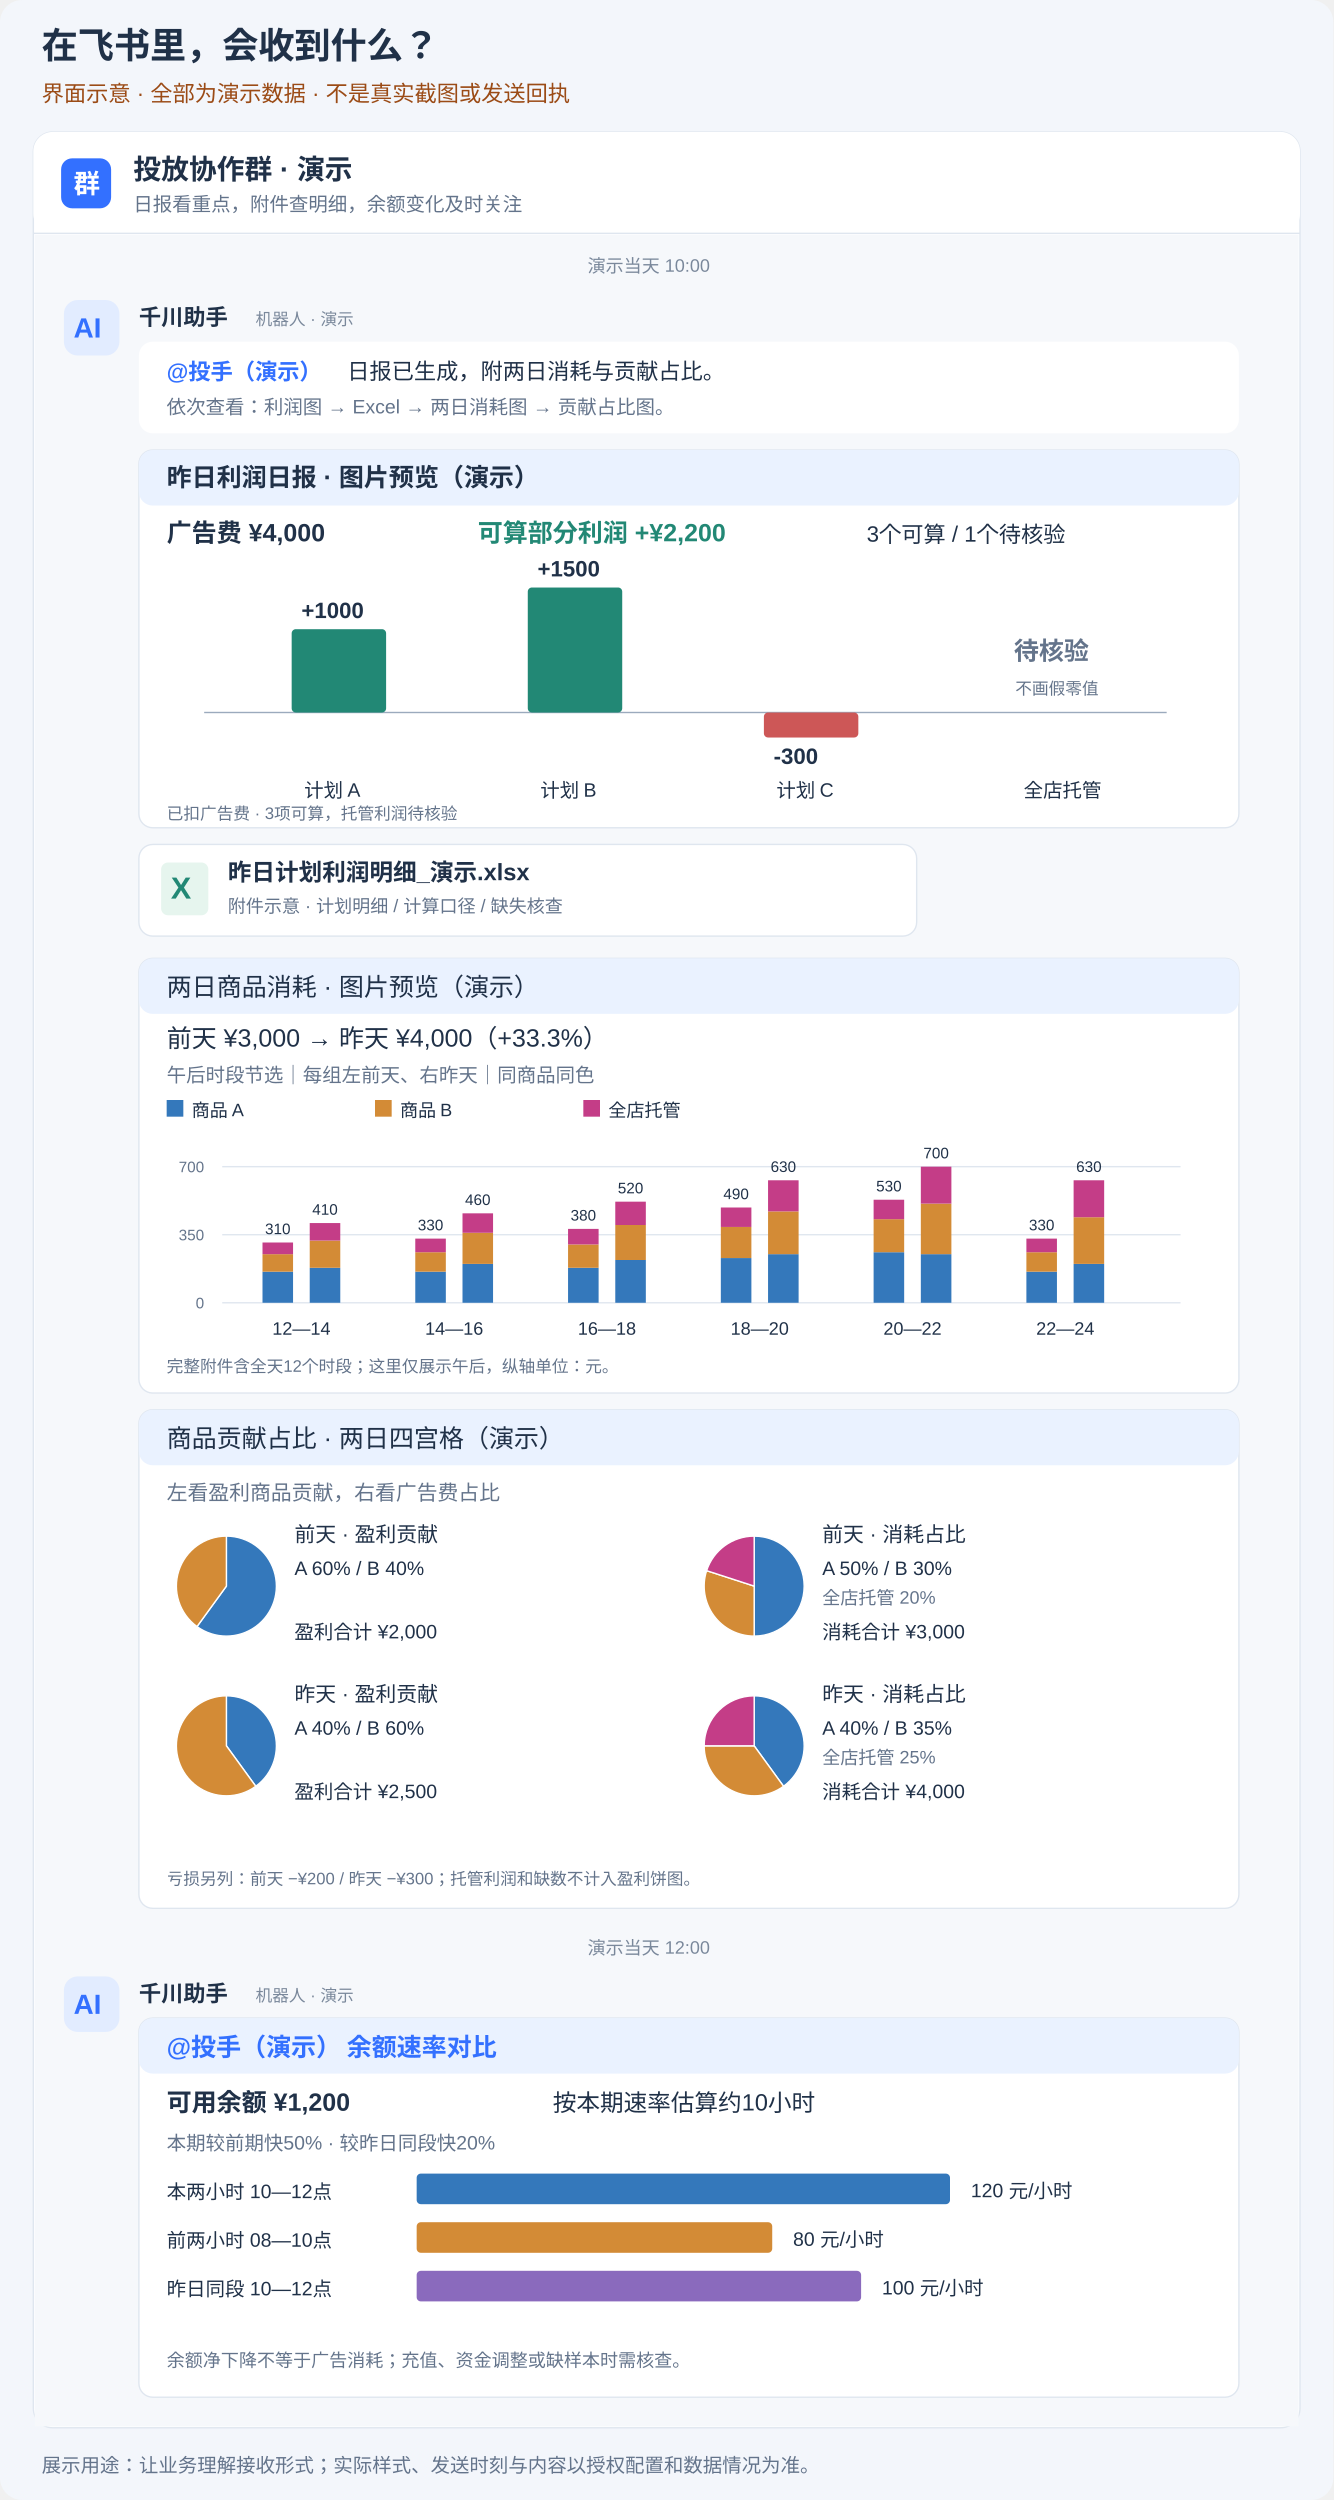
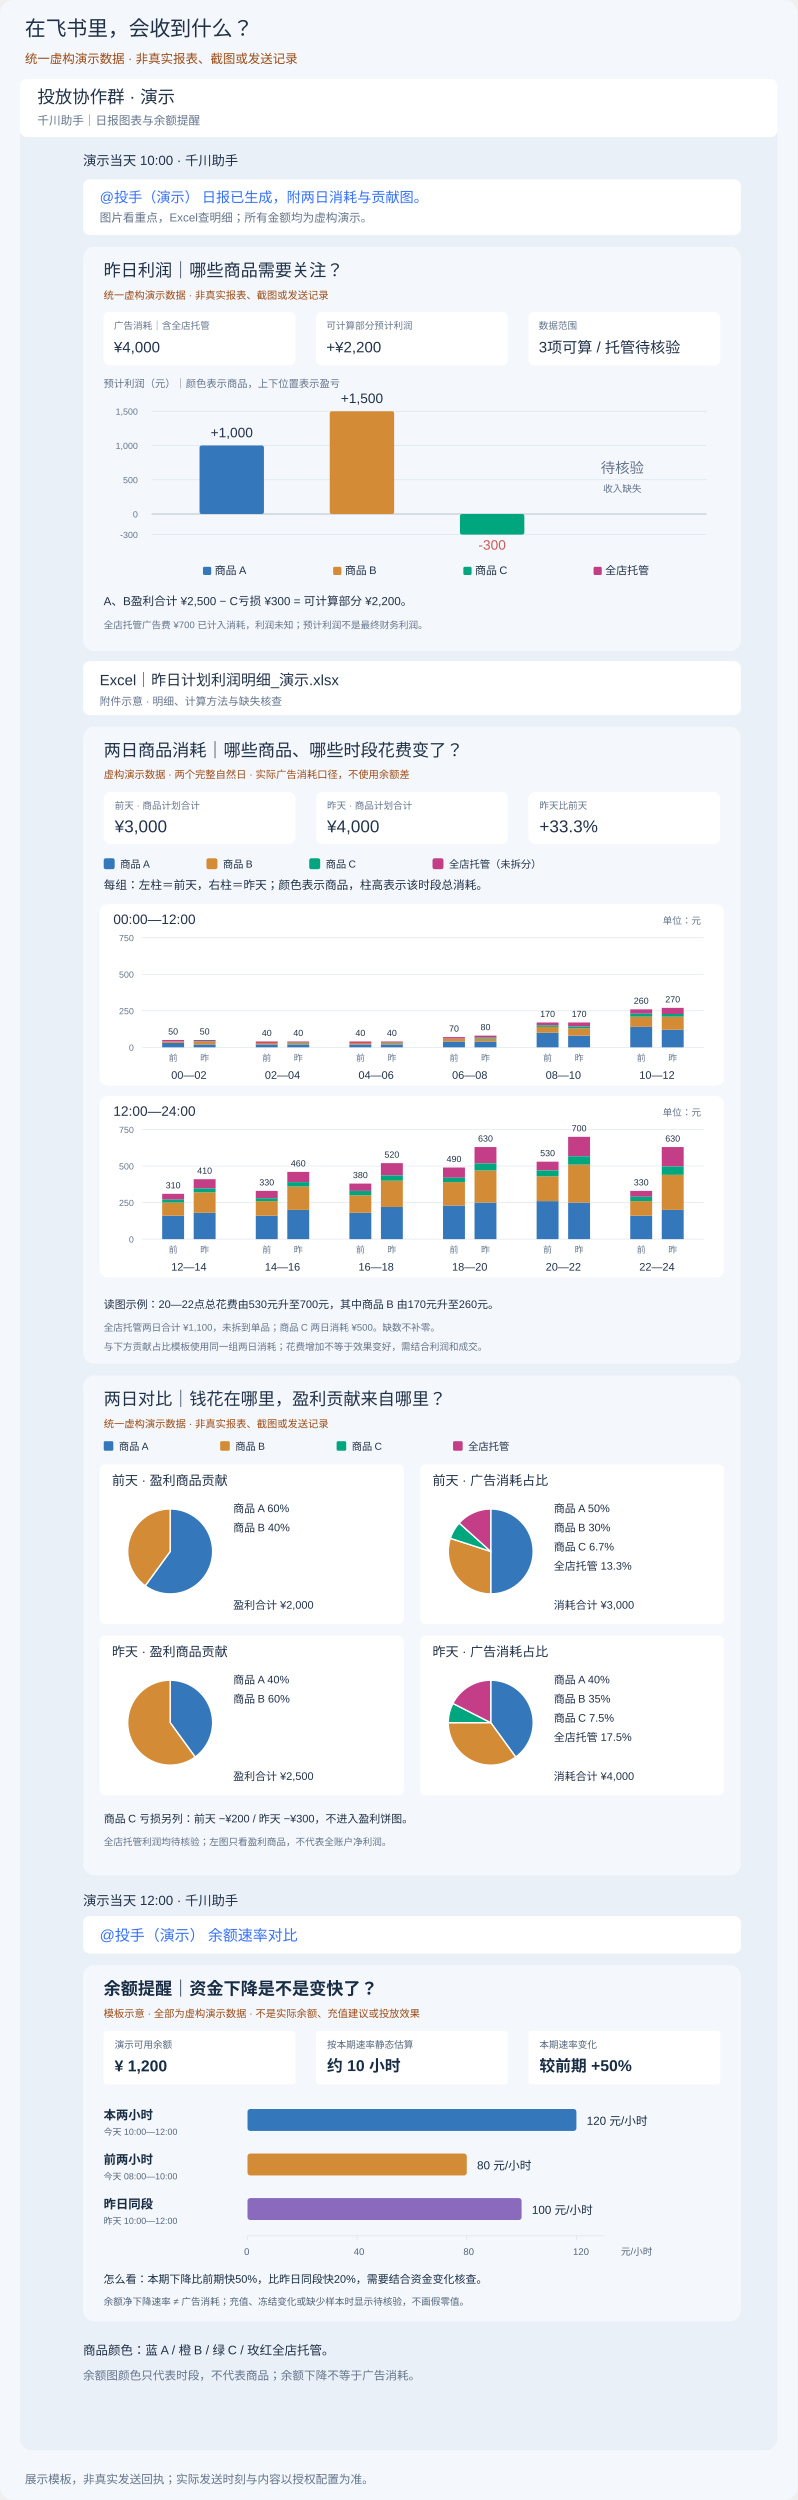
- <svg xmlns="http://www.w3.org/2000/svg" width="960" height="1800" viewBox="0 0 960 1800" role="img" aria-labelledby="title desc">
-   <rect width="960" height="1800" rx="16" fill="#f3f6fb" />
+ <svg xmlns="http://www.w3.org/2000/svg" width="960" height="3010" viewBox="0 0 960 3010" role="img" aria-label="在飞书里，会收到什么？">
+   <rect x="0" y="0" width="960" height="3010" fill="#f4f7fb" rx="16" />
  <g font-family="-apple-system,BlinkMacSystemFont,Segoe UI,Arial,sans-serif" fill="#203148">
-     <text x="30" y="42" font-size="26" fill="#203148" font-weight="600">在飞书里，会收到什么？</text>
-     <text x="30" y="73" font-size="16" fill="#9b4b16" font-weight="400">界面示意 · 全部为演示数据 · 不是真实截图或发送回执</text>
-     <rect x="24" y="95" width="912" height="1653" rx="14" fill="#ffffff" stroke="#dfe6ef" />
-     <rect x="24" y="95" width="912" height="73" rx="14" fill="#ffffff" stroke="none" />
-     <rect x="44" y="114" width="36" height="36" rx="8" fill="#3370ff" stroke="none" />
-     <text x="53" y="139" font-size="19" fill="#ffffff" font-weight="600">群</text>
-     <text x="96" y="129" font-size="20" fill="#203148" font-weight="600">投放协作群 · 演示</text>
-     <text x="96" y="152" font-size="14" fill="#64748b" font-weight="400">日报看重点，附件查明细，余额变化及时关注</text>
-     <line x1="24" y1="168" x2="936" y2="168" stroke="#dfe6ef" />
-     <rect x="25" y="169" width="910" height="1578" rx="0" fill="#f6f8fb" stroke="none" />
-     <text x="423" y="196" font-size="13" fill="#7a889b" font-weight="400">演示当天 10:00</text>
-     <rect x="46" y="216" width="40" height="40" rx="10" fill="#e2ecff" stroke="none" />
-     <text x="53" y="243" font-size="20" fill="#3370ff" font-weight="600">AI</text>
-     <text x="100" y="234" font-size="16" fill="#203148" font-weight="600">千川助手</text>
-     <text x="184" y="234" font-size="12" fill="#7a889b" font-weight="400">机器人 · 演示</text>
-     <rect x="100" y="246" width="792" height="66" rx="10" fill="#ffffff" stroke="none" />
-     <text x="120" y="273" font-size="16" fill="#3370ff" font-weight="600">@投手（演示）</text>
-     <text x="250" y="273" font-size="16" fill="#203148" font-weight="400">日报已生成，附两日消耗与贡献占比。</text>
-     <text x="120" y="298" font-size="14" fill="#64748b" font-weight="400">依次查看：利润图 → Excel → 两日消耗图 → 贡献占比图。</text>
-     <rect x="100" y="324" width="792" height="272" rx="10" fill="#ffffff" stroke="#dfe6ef" />
-     <rect x="100" y="324" width="792" height="40" rx="10" fill="#eaf2ff" stroke="none" />
-     <text x="120" y="350" font-size="18" fill="#203148" font-weight="600">昨日利润日报 · 图片预览（演示）</text>
-     <text x="120" y="390" font-size="18" fill="#203148" font-weight="600">广告费 ¥4,000</text>
-     <text x="344" y="390" font-size="18" fill="#228875" font-weight="600">可算部分利润 +¥2,200</text>
-     <text x="624" y="390" font-size="16" fill="#203148" font-weight="400">3个可算 / 1个待核验</text>
-     <text x="120" y="590" font-size="12" fill="#64748b" font-weight="400">已扣广告费 · 3项可算，托管利润待核验</text>
-     <line x1="147" y1="513" x2="840" y2="513" stroke="#9baabd" />
-     <rect x="210" y="453" width="68" height="60" rx="3" fill="#228875" stroke="none" />
-     <text x="217" y="445" font-size="16" fill="#203148" font-weight="600">+1000</text>
-     <text x="219" y="574" font-size="14" fill="#203148" font-weight="400">计划 A</text>
-     <rect x="380" y="423" width="68" height="90" rx="3" fill="#228875" stroke="none" />
-     <text x="387" y="415" font-size="16" fill="#203148" font-weight="600">+1500</text>
-     <text x="389" y="574" font-size="14" fill="#203148" font-weight="400">计划 B</text>
-     <rect x="550" y="513" width="68" height="18.0" rx="3" fill="#cd5757" stroke="none" />
-     <text x="557" y="550" font-size="16" fill="#203148" font-weight="600">-300</text>
-     <text x="559" y="574" font-size="14" fill="#203148" font-weight="400">计划 C</text>
-     <text x="730" y="475" font-size="18" fill="#64748b" font-weight="600">待核验</text>
-     <text x="731" y="500" font-size="12" fill="#64748b" font-weight="400">不画假零值</text>
-     <text x="737" y="574" font-size="14" fill="#203148" font-weight="400">全店托管</text>
-     <rect x="100" y="608" width="560" height="66" rx="10" fill="#ffffff" stroke="#dfe6ef" />
-     <rect x="116" y="621" width="34" height="38" rx="5" fill="#e6f5ee" stroke="none" />
-     <text x="123" y="647" font-size="22" fill="#228875" font-weight="600">X</text>
-     <text x="164" y="634" font-size="17" fill="#203148" font-weight="600">昨日计划利润明细_演示.xlsx</text>
-     <text x="164" y="657" font-size="13" fill="#64748b" font-weight="400">附件示意 · 计划明细 / 计算口径 / 缺失核查</text>
-     <text x="423" y="1407.0" font-size="13" fill="#7a889b" font-weight="400">演示当天 12:00</text>
-     <rect x="46" y="1423.0" width="40" height="40" rx="10" fill="#e2ecff" stroke="none" />
-     <text x="53" y="1450.0" font-size="20" fill="#3370ff" font-weight="600">AI</text>
-     <text x="100" y="1441.0" font-size="16" fill="#203148" font-weight="600">千川助手</text>
-     <text x="184" y="1441.0" font-size="12" fill="#7a889b" font-weight="400">机器人 · 演示</text>
-     <rect x="100" y="1453.0" width="792" height="273" rx="10" fill="#ffffff" stroke="#dfe6ef" />
-     <rect x="100" y="1453.0" width="792" height="40" rx="10" fill="#eaf2ff" stroke="none" />
-     <text x="120" y="1480.0" font-size="18" fill="#3370ff" font-weight="600">@投手（演示）  余额速率对比</text>
-     <text x="120" y="1520.0" font-size="18" fill="#203148" font-weight="600">可用余额 ¥1,200</text>
-     <text x="398" y="1520.0" font-size="17" fill="#203148" font-weight="400">按本期速率估算约10小时</text>
-     <text x="120" y="1548.0" font-size="14" fill="#64748b" font-weight="400">本期较前期快50% · 较昨日同段快20%</text>
-     <text x="120" y="1583.0" font-size="14" fill="#203148" font-weight="400">本两小时 10—12点</text>
-     <rect x="300" y="1565.0" width="384.0" height="22" rx="3" fill="#3478bb" stroke="none" />
-     <text x="699.0" y="1582.0" font-size="14" fill="#203148" font-weight="400">120 元/小时</text>
-     <text x="120" y="1618.0" font-size="14" fill="#203148" font-weight="400">前两小时 08—10点</text>
-     <rect x="300" y="1600.0" width="256.0" height="22" rx="3" fill="#d38b36" stroke="none" />
-     <text x="571.0" y="1617.0" font-size="14" fill="#203148" font-weight="400">80 元/小时</text>
-     <text x="120" y="1653.0" font-size="14" fill="#203148" font-weight="400">昨日同段 10—12点</text>
-     <rect x="300" y="1635.0" width="320.0" height="22" rx="3" fill="#8a6abd" stroke="none" />
-     <text x="635.0" y="1652.0" font-size="14" fill="#203148" font-weight="400">100 元/小时</text>
-     <text x="120" y="1704.0" font-size="13" fill="#64748b" font-weight="400">余额净下降不等于广告消耗；充值、资金调整或缺样本时需核查。</text>
-     <text x="30" y="1780.0" font-size="14" fill="#64748b" font-weight="400">展示用途：让业务理解接收形式；实际样式、发送时刻与内容以授权配置和数据情况为准。</text>
-     <rect x="100" y="690" width="792" height="313" rx="10" fill="#fff" stroke="#dfe6ef" />
-     <rect x="100" y="690" width="792" height="40" rx="10" fill="#eaf2ff" />
-     <text x="120" y="717" font-size="18" fill="#203148" text-anchor="start">两日商品消耗 · 图片预览（演示）</text>
-     <text x="120" y="754" font-size="18" fill="#203148" text-anchor="start">前天 ¥3,000 → 昨天 ¥4,000（+33.3%）</text>
-     <text x="120" y="779" font-size="14" fill="#64748b" text-anchor="start">午后时段节选｜每组左前天、右昨天｜同商品同色</text>
-     <rect x="120" y="792" width="12" height="12" fill="#3478bb" />
-     <text x="138" y="804" font-size="13" fill="#203148" text-anchor="start">商品 A</text>
-     <rect x="270" y="792" width="12" height="12" fill="#d38b36" />
-     <text x="288" y="804" font-size="13" fill="#203148" text-anchor="start">商品 B</text>
-     <rect x="420" y="792" width="12" height="12" fill="#c43d87" />
-     <text x="438" y="804" font-size="13" fill="#203148" text-anchor="start">全店托管</text>
-     <line x1="160" y1="938.0" x2="850" y2="938.0" stroke="#dfe6ef" />
-     <text x="147" y="942.0" font-size="11" fill="#64748b" text-anchor="end">0</text>
-     <line x1="160" y1="889.0" x2="850" y2="889.0" stroke="#dfe6ef" />
-     <text x="147" y="893.0" font-size="11" fill="#64748b" text-anchor="end">350</text>
-     <line x1="160" y1="840.0" x2="850" y2="840.0" stroke="#dfe6ef" />
-     <text x="147" y="844.0" font-size="11" fill="#64748b" text-anchor="end">700</text>
-     <rect x="189" y="915.6" width="22" height="22.4" fill="#3478bb" />
-     <rect x="189" y="903.0" width="22" height="12.6" fill="#d38b36" />
-     <rect x="189" y="894.6" width="22" height="8.4" fill="#c43d87" />
-     <text x="200" y="888.6" font-size="11" fill="#203148" text-anchor="middle">310</text>
-     <rect x="223" y="912.8" width="22" height="25.2" fill="#3478bb" />
-     <rect x="223" y="893.2" width="22" height="19.6" fill="#d38b36" />
-     <rect x="223" y="880.6" width="22" height="12.6" fill="#c43d87" />
-     <text x="234" y="874.6" font-size="11" fill="#203148" text-anchor="middle">410</text>
-     <text x="217" y="961" font-size="13" fill="#203148" text-anchor="middle">12—14</text>
-     <rect x="299" y="915.6" width="22" height="22.4" fill="#3478bb" />
-     <rect x="299" y="901.6" width="22" height="14" fill="#d38b36" />
-     <rect x="299" y="891.8" width="22" height="9.8" fill="#c43d87" />
-     <text x="310" y="885.8" font-size="11" fill="#203148" text-anchor="middle">330</text>
-     <rect x="333" y="910.0" width="22" height="28" fill="#3478bb" />
-     <rect x="333" y="887.6" width="22" height="22.4" fill="#d38b36" />
-     <rect x="333" y="873.6" width="22" height="14" fill="#c43d87" />
-     <text x="344" y="867.6" font-size="11" fill="#203148" text-anchor="middle">460</text>
-     <text x="327" y="961" font-size="13" fill="#203148" text-anchor="middle">14—16</text>
-     <rect x="409" y="912.8" width="22" height="25.2" fill="#3478bb" />
-     <rect x="409" y="896.0" width="22" height="16.8" fill="#d38b36" />
-     <rect x="409" y="884.8" width="22" height="11.2" fill="#c43d87" />
-     <text x="420" y="878.8" font-size="11" fill="#203148" text-anchor="middle">380</text>
-     <rect x="443" y="907.2" width="22" height="30.8" fill="#3478bb" />
-     <rect x="443" y="882.0" width="22" height="25.2" fill="#d38b36" />
-     <rect x="443" y="865.2" width="22" height="16.8" fill="#c43d87" />
-     <text x="454" y="859.2" font-size="11" fill="#203148" text-anchor="middle">520</text>
-     <text x="437" y="961" font-size="13" fill="#203148" text-anchor="middle">16—18</text>
-     <rect x="519" y="905.8" width="22" height="32.2" fill="#3478bb" />
-     <rect x="519" y="883.4" width="22" height="22.4" fill="#d38b36" />
-     <rect x="519" y="869.4" width="22" height="14" fill="#c43d87" />
-     <text x="530" y="863.4" font-size="11" fill="#203148" text-anchor="middle">490</text>
-     <rect x="553" y="903.0" width="22" height="35.0" fill="#3478bb" />
-     <rect x="553" y="872.2" width="22" height="30.8" fill="#d38b36" />
-     <rect x="553" y="849.8" width="22" height="22.4" fill="#c43d87" />
-     <text x="564" y="843.8" font-size="11" fill="#203148" text-anchor="middle">630</text>
-     <text x="547" y="961" font-size="13" fill="#203148" text-anchor="middle">18—20</text>
-     <rect x="629" y="901.6" width="22" height="36.4" fill="#3478bb" />
-     <rect x="629" y="877.8" width="22" height="23.8" fill="#d38b36" />
-     <rect x="629" y="863.8" width="22" height="14" fill="#c43d87" />
-     <text x="640" y="857.8" font-size="11" fill="#203148" text-anchor="middle">530</text>
-     <rect x="663" y="903.0" width="22" height="35.0" fill="#3478bb" />
-     <rect x="663" y="866.6" width="22" height="36.4" fill="#d38b36" />
-     <rect x="663" y="840.0" width="22" height="26.6" fill="#c43d87" />
-     <text x="674" y="834.0" font-size="11" fill="#203148" text-anchor="middle">700</text>
-     <text x="657" y="961" font-size="13" fill="#203148" text-anchor="middle">20—22</text>
-     <rect x="739" y="915.6" width="22" height="22.4" fill="#3478bb" />
-     <rect x="739" y="901.6" width="22" height="14" fill="#d38b36" />
-     <rect x="739" y="891.8" width="22" height="9.8" fill="#c43d87" />
-     <text x="750" y="885.8" font-size="11" fill="#203148" text-anchor="middle">330</text>
-     <rect x="773" y="910.0" width="22" height="28" fill="#3478bb" />
-     <rect x="773" y="876.4" width="22" height="33.6" fill="#d38b36" />
-     <rect x="773" y="849.8" width="22" height="26.6" fill="#c43d87" />
-     <text x="784" y="843.8" font-size="11" fill="#203148" text-anchor="middle">630</text>
-     <text x="767" y="961" font-size="13" fill="#203148" text-anchor="middle">22—24</text>
-     <text x="120" y="988" font-size="12" fill="#64748b" text-anchor="start">完整附件含全天12个时段；这里仅展示午后，纵轴单位：元。</text>
-     <rect x="100" y="1015" width="792" height="359" rx="10" fill="#fff" stroke="#dfe6ef" />
-     <rect x="100" y="1015" width="792" height="40" rx="10" fill="#eaf2ff" />
-     <text x="120" y="1042" font-size="18" fill="#203148" text-anchor="start">商品贡献占比 · 两日四宫格（演示）</text>
-     <text x="120" y="1080" font-size="15" fill="#64748b" text-anchor="start">左看盈利商品贡献，右看广告费占比</text>
-     <path d="M 163 1142 L 163.0 1106.0 A 36 36 0 1 1 141.84 1171.125 Z" fill="#3478bb" stroke="#fff" />
-     <path d="M 163 1142 L 141.84 1171.125 A 36 36 0 0 1 163.0 1106.0 Z" fill="#d38b36" stroke="#fff" />
-     <text x="212" y="1110" font-size="15" fill="#203148" text-anchor="start">前天 · 盈利贡献</text>
-     <text x="212" y="1134" font-size="14" fill="#203148" text-anchor="start">A 60% / B 40%</text>
-     <text x="212" y="1180" font-size="14" fill="#203148" text-anchor="start">盈利合计 ¥2,000</text>
-     <path d="M 543 1142 L 543.0 1106.0 A 36 36 0 0 1 543.0 1178.0 Z" fill="#3478bb" stroke="#fff" />
-     <path d="M 543 1142 L 543.0 1178.0 A 36 36 0 0 1 508.762 1130.875 Z" fill="#d38b36" stroke="#fff" />
-     <path d="M 543 1142 L 508.762 1130.875 A 36 36 0 0 1 543.0 1106.0 Z" fill="#c43d87" stroke="#fff" />
-     <text x="592" y="1110" font-size="15" fill="#203148" text-anchor="start">前天 · 消耗占比</text>
-     <text x="592" y="1134" font-size="14" fill="#203148" text-anchor="start">A 50% / B 30%</text>
-     <text x="592" y="1155" font-size="13" fill="#64748b" text-anchor="start">全店托管 20%</text>
-     <text x="592" y="1180" font-size="14" fill="#203148" text-anchor="start">消耗合计 ¥3,000</text>
-     <path d="M 163 1257 L 163.0 1221.0 A 36 36 0 0 1 184.16 1286.125 Z" fill="#3478bb" stroke="#fff" />
-     <path d="M 163 1257 L 184.16 1286.125 A 36 36 0 1 1 163.0 1221.0 Z" fill="#d38b36" stroke="#fff" />
-     <text x="212" y="1225" font-size="15" fill="#203148" text-anchor="start">昨天 · 盈利贡献</text>
-     <text x="212" y="1249" font-size="14" fill="#203148" text-anchor="start">A 40% / B 60%</text>
-     <text x="212" y="1295" font-size="14" fill="#203148" text-anchor="start">盈利合计 ¥2,500</text>
-     <path d="M 543 1257 L 543.0 1221.0 A 36 36 0 0 1 564.16 1286.125 Z" fill="#3478bb" stroke="#fff" />
-     <path d="M 543 1257 L 564.16 1286.125 A 36 36 0 0 1 507.0 1257.0 Z" fill="#d38b36" stroke="#fff" />
-     <path d="M 543 1257 L 507.0 1257.0 A 36 36 0 0 1 543.0 1221.0 Z" fill="#c43d87" stroke="#fff" />
-     <text x="592" y="1225" font-size="15" fill="#203148" text-anchor="start">昨天 · 消耗占比</text>
-     <text x="592" y="1249" font-size="14" fill="#203148" text-anchor="start">A 40% / B 35%</text>
-     <text x="592" y="1270" font-size="13" fill="#64748b" text-anchor="start">全店托管 25%</text>
-     <text x="592" y="1295" font-size="14" fill="#203148" text-anchor="start">消耗合计 ¥4,000</text>
-     <text x="120" y="1357" font-size="12" fill="#64748b" text-anchor="start">亏损另列：前天 −¥200 / 昨天 −¥300；托管利润和缺数不计入盈利饼图。</text>
+     <text x="30" y="43" font-size="25" fill="#203148" text-anchor="start">在飞书里，会收到什么？</text>
+     <text x="30" y="76" font-size="15" fill="#9b4b16" text-anchor="start">统一虚构演示数据 · 非真实报表、截图或发送记录</text>
+     <rect x="24" y="95" width="912" height="2855" fill="#eaf0f8" rx="14" />
+     <rect x="24" y="95" width="912" height="70" fill="#fff" rx="8" />
+     <text x="45" y="124" font-size="21" fill="#203148" text-anchor="start">投放协作群 · 演示</text>
+     <text x="45" y="150" font-size="14" fill="#64748b" text-anchor="start">千川助手｜日报图表与余额提醒</text>
+     <text x="100" y="199" font-size="16" fill="#203148" text-anchor="start">演示当天 10:00 · 千川助手</text>
+     <rect x="100" y="216" width="792" height="67" fill="#fff" rx="8" />
+     <text x="120" y="243" font-size="17" fill="#3370ff" text-anchor="start">@投手（演示）  日报已生成，附两日消耗与贡献图。</text>
+     <text x="120" y="267" font-size="14" fill="#64748b" text-anchor="start">图片看重点，Excel查明细；所有金额均为虚构演示。</text>
+     <svg width="792" height="487" viewBox="0 0 960 590" role="img" aria-label="飞书附件预览：profit-report-template.svg" x="100" y="297">
+       <rect x="0" y="0" width="960" height="590" fill="#f4f7fb" rx="16" />
+       <g font-family="-apple-system,BlinkMacSystemFont,Segoe UI,Arial,sans-serif" fill="#203148">
+         <text x="30" y="43" font-size="25" fill="#203148" text-anchor="start">昨日利润｜哪些商品需要关注？</text>
+         <text x="30" y="76" font-size="15" fill="#9b4b16" text-anchor="start">统一虚构演示数据 · 非真实报表、截图或发送记录</text>
+         <rect x="30" y="95" width="280" height="78" fill="#fff" rx="8" />
+         <text x="45" y="120" font-size="14" fill="#64748b" text-anchor="start">广告消耗｜含全店托管</text>
+         <text x="45" y="154" font-size="22" fill="#203148" text-anchor="start">¥4,000</text>
+         <rect x="340" y="95" width="280" height="78" fill="#fff" rx="8" />
+         <text x="355" y="120" font-size="14" fill="#64748b" text-anchor="start">可计算部分预计利润</text>
+         <text x="355" y="154" font-size="22" fill="#203148" text-anchor="start">+¥2,200</text>
+         <rect x="650" y="95" width="280" height="78" fill="#fff" rx="8" />
+         <text x="665" y="120" font-size="14" fill="#64748b" text-anchor="start">数据范围</text>
+         <text x="665" y="154" font-size="22" fill="#203148" text-anchor="start">3项可算 / 托管待核验</text>
+         <text x="30" y="205" font-size="15" fill="#64748b" text-anchor="start">预计利润（元）｜颜色表示商品，上下位置表示盈亏</text>
+         <line x1="100" y1="240.0" x2="910" y2="240.0" stroke="#dce4ef" />
+         <text x="80" y="245.0" font-size="13" fill="#64748b" text-anchor="end">1,500</text>
+         <line x1="100" y1="290.0" x2="910" y2="290.0" stroke="#dce4ef" />
+         <text x="80" y="295.0" font-size="13" fill="#64748b" text-anchor="end">1,000</text>
+         <line x1="100" y1="340.0" x2="910" y2="340.0" stroke="#dce4ef" />
+         <text x="80" y="345.0" font-size="13" fill="#64748b" text-anchor="end">500</text>
+         <line x1="100" y1="390.0" x2="910" y2="390.0" stroke="#9aaaba" />
+         <text x="80" y="395.0" font-size="13" fill="#64748b" text-anchor="end">0</text>
+         <line x1="100" y1="420.0" x2="910" y2="420.0" stroke="#dce4ef" />
+         <text x="80" y="425.0" font-size="13" fill="#64748b" text-anchor="end">-300</text>
+         <rect x="170" y="290.0" width="94" height="100.0" fill="#3478bb" rx="3" />
+         <text x="217" y="278.0" font-size="20" fill="#203148" text-anchor="middle">+1,000</text>
+         <rect x="175" y="467" width="12" height="12" fill="#3478bb" rx="2" />
+         <text x="192" y="478" font-size="16" fill="#203148" text-anchor="start">商品 A</text>
+         <rect x="360" y="240.0" width="94" height="150.0" fill="#d38b36" rx="3" />
+         <text x="407" y="228.0" font-size="20" fill="#203148" text-anchor="middle">+1,500</text>
+         <rect x="365" y="467" width="12" height="12" fill="#d38b36" rx="2" />
+         <text x="382" y="478" font-size="16" fill="#203148" text-anchor="start">商品 B</text>
+         <rect x="550" y="390" width="94" height="30.0" fill="#00a67d" rx="3" />
+         <text x="597" y="442.0" font-size="20" fill="#cd5757" text-anchor="middle">-300</text>
+         <rect x="555" y="467" width="12" height="12" fill="#00a67d" rx="2" />
+         <text x="572" y="478" font-size="16" fill="#203148" text-anchor="start">商品 C</text>
+         <text x="787" y="330" font-size="21" fill="#64748b" text-anchor="middle">待核验</text>
+         <text x="787" y="358" font-size="14" fill="#64748b" text-anchor="middle">收入缺失</text>
+         <rect x="745" y="467" width="12" height="12" fill="#c43d87" rx="2" />
+         <text x="762" y="478" font-size="16" fill="#203148" text-anchor="start">全店托管</text>
+         <text x="30" y="523" font-size="17" fill="#203148" text-anchor="start">A、B盈利合计 ¥2,500 − C亏损 ¥300 = 可计算部分 ¥2,200。</text>
+         <text x="30" y="557" font-size="14" fill="#64748b" text-anchor="start">全店托管广告费 ¥700 已计入消耗，利润未知；预计利润不是最终财务利润。</text>
+       </g>
+     </svg>
+     <rect x="100" y="796" width="792" height="65" fill="#fff" rx="8" />
+     <text x="120" y="825" font-size="18" fill="#203148" text-anchor="start">Excel｜昨日计划利润明细_演示.xlsx</text>
+     <text x="120" y="849" font-size="13" fill="#64748b" text-anchor="start">附件示意 · 明细、计算方法与缺失核查</text>
+     <svg width="792" height="767" viewBox="0 0 960 930" role="img" aria-labelledby="title desc" x="100" y="875" aria-label="飞书附件预览：two-day-spend-template.svg">
+       <rect width="960" height="930" rx="16" fill="#f4f7fb" />
+       <g font-family="-apple-system,BlinkMacSystemFont,Segoe UI,Arial,sans-serif" fill="#203148">
+         <text x="30" y="43" font-size="25" fill="#203148" text-anchor="start">两日商品消耗｜哪些商品、哪些时段花费变了？</text>
+         <text x="30" y="75" font-size="15" fill="#9b4b16" text-anchor="start">虚构演示数据 · 两个完整自然日 · 实际广告消耗口径，不使用余额差</text>
+         <rect x="30" y="95" width="280" height="76" rx="10" fill="#ffffff" />
+         <text x="46" y="120" font-size="14" fill="#64748b" text-anchor="start">前天 · 商品计划合计</text>
+         <text x="46" y="154" font-size="25" fill="#203148" text-anchor="start">¥3,000</text>
+         <rect x="340" y="95" width="280" height="76" rx="10" fill="#ffffff" />
+         <text x="356" y="120" font-size="14" fill="#64748b" text-anchor="start">昨天 · 商品计划合计</text>
+         <text x="356" y="154" font-size="25" fill="#203148" text-anchor="start">¥4,000</text>
+         <rect x="650" y="95" width="280" height="76" rx="10" fill="#ffffff" />
+         <text x="666" y="120" font-size="14" fill="#64748b" text-anchor="start">昨天比前天</text>
+         <text x="666" y="154" font-size="25" fill="#203148" text-anchor="start">+33.3%</text>
+         <rect x="30" y="192" width="16" height="16" rx="3" fill="#3478bb" />
+         <text x="54" y="206" font-size="15" fill="#203148" text-anchor="start">商品 A</text>
+         <rect x="180" y="192" width="16" height="16" rx="3" fill="#d38b36" />
+         <text x="204" y="206" font-size="15" fill="#203148" text-anchor="start">商品 B</text>
+         <rect x="510" y="192" width="16" height="16" rx="3" fill="#c43d87" />
+         <text x="534" y="206" font-size="15" fill="#203148" text-anchor="start">全店托管（未拆分）</text>
+         <text x="30" y="237" font-size="17" fill="#203148" text-anchor="start">每组：左柱＝前天，右柱＝昨天；颜色表示商品，柱高表示该时段总消耗。</text>
+         <rect x="24" y="259" width="912" height="265" rx="12" fill="#ffffff" />
+         <text x="44" y="288" font-size="20" fill="#203148" text-anchor="start">00:00—12:00</text>
+         <text x="902" y="288" font-size="14" fill="#64748b" text-anchor="end">单位：元</text>
+         <line x1="86" y1="468.0" x2="906" y2="468.0" stroke="#dfe6ef" />
+         <text x="74" y="473.0" font-size="13" fill="#64748b" text-anchor="end">0</text>
+         <line x1="86" y1="414.667" x2="906" y2="414.667" stroke="#dfe6ef" />
+         <text x="74" y="419.667" font-size="13" fill="#64748b" text-anchor="end">250</text>
+         <line x1="86" y1="361.333" x2="906" y2="361.333" stroke="#dfe6ef" />
+         <text x="74" y="366.333" font-size="13" fill="#64748b" text-anchor="end">500</text>
+         <line x1="86" y1="308.0" x2="906" y2="308.0" stroke="#dfe6ef" />
+         <text x="74" y="313.0" font-size="13" fill="#64748b" text-anchor="end">750</text>
+         <rect x="115.333" y="461.6" width="32" height="6.4" rx="0" fill="#3478bb" />
+         <rect x="115.333" y="459.467" width="32" height="2.133" rx="0" fill="#d38b36" />
+         <rect x="115.333" y="457.333" width="32" height="2.133" rx="0" fill="#c43d87" />
+         <text x="131.333" y="449.333" font-size="13" fill="#203148" text-anchor="middle">50</text>
+         <text x="131.333" y="488" font-size="13" fill="#64748b" text-anchor="middle">前</text>
+         <rect x="161.333" y="463.733" width="32" height="4.267" rx="0" fill="#3478bb" />
+         <rect x="161.333" y="459.467" width="32" height="4.267" rx="0" fill="#d38b36" />
+         <rect x="161.333" y="457.333" width="32" height="1.493" rx="0" fill="#c43d87" />
+         <text x="177.333" y="449.333" font-size="13" fill="#203148" text-anchor="middle">50</text>
+         <text x="177.333" y="488" font-size="13" fill="#64748b" text-anchor="middle">昨</text>
+         <text x="154.333" y="514" font-size="16" fill="#203148" text-anchor="middle">00—02</text>
+         <rect x="252.0" y="463.733" width="32" height="4.267" rx="0" fill="#3478bb" />
+         <rect x="252.0" y="461.6" width="32" height="2.133" rx="0" fill="#d38b36" />
+         <rect x="252.0" y="459.467" width="32" height="2.133" rx="0" fill="#c43d87" />
+         <text x="268.0" y="451.467" font-size="13" fill="#203148" text-anchor="middle">40</text>
+         <text x="268.0" y="488" font-size="13" fill="#64748b" text-anchor="middle">前</text>
+         <rect x="298.0" y="463.733" width="32" height="4.267" rx="0" fill="#3478bb" />
+         <rect x="298.0" y="461.6" width="32" height="2.133" rx="0" fill="#d38b36" />
+         <rect x="298.0" y="459.467" width="32" height="1.493" rx="0" fill="#c43d87" />
+         <text x="314.0" y="451.467" font-size="13" fill="#203148" text-anchor="middle">40</text>
+         <text x="314.0" y="488" font-size="13" fill="#64748b" text-anchor="middle">昨</text>
+         <text x="291.0" y="514" font-size="16" fill="#203148" text-anchor="middle">02—04</text>
+         <rect x="388.667" y="463.733" width="32" height="4.267" rx="0" fill="#3478bb" />
+         <rect x="388.667" y="461.6" width="32" height="2.133" rx="0" fill="#d38b36" />
+         <rect x="388.667" y="459.467" width="32" height="2.133" rx="0" fill="#c43d87" />
+         <text x="404.667" y="451.467" font-size="13" fill="#203148" text-anchor="middle">40</text>
+         <text x="404.667" y="488" font-size="13" fill="#64748b" text-anchor="middle">前</text>
+         <rect x="434.667" y="463.733" width="32" height="4.267" rx="0" fill="#3478bb" />
+         <rect x="434.667" y="461.6" width="32" height="2.133" rx="0" fill="#d38b36" />
+         <rect x="434.667" y="459.467" width="32" height="1.493" rx="0" fill="#c43d87" />
+         <text x="450.667" y="451.467" font-size="13" fill="#203148" text-anchor="middle">40</text>
+         <text x="450.667" y="488" font-size="13" fill="#64748b" text-anchor="middle">昨</text>
+         <text x="427.667" y="514" font-size="16" fill="#203148" text-anchor="middle">04—06</text>
+         <rect x="525.333" y="459.467" width="32" height="8.533" rx="0" fill="#3478bb" />
+         <rect x="525.333" y="455.2" width="32" height="4.267" rx="0" fill="#d38b36" />
+         <rect x="525.333" y="453.067" width="32" height="2.133" rx="0" fill="#c43d87" />
+         <text x="541.333" y="445.067" font-size="13" fill="#203148" text-anchor="middle">70</text>
+         <text x="541.333" y="488" font-size="13" fill="#64748b" text-anchor="middle">前</text>
+         <rect x="571.333" y="459.467" width="32" height="8.533" rx="0" fill="#3478bb" />
+         <rect x="571.333" y="455.2" width="32" height="4.267" rx="0" fill="#d38b36" />
+         <rect x="571.333" y="450.933" width="32" height="2.987" rx="0" fill="#c43d87" />
+         <text x="587.333" y="442.933" font-size="13" fill="#203148" text-anchor="middle">80</text>
+         <text x="587.333" y="488" font-size="13" fill="#64748b" text-anchor="middle">昨</text>
+         <text x="564.333" y="514" font-size="16" fill="#203148" text-anchor="middle">06—08</text>
+         <rect x="662.0" y="446.667" width="32" height="21.333" rx="0" fill="#3478bb" />
+         <rect x="662.0" y="438.133" width="32" height="8.533" rx="0" fill="#d38b36" />
+         <rect x="662.0" y="431.733" width="32" height="4.267" rx="0" fill="#c43d87" />
+         <text x="678.0" y="423.733" font-size="13" fill="#203148" text-anchor="middle">170</text>
+         <text x="678.0" y="488" font-size="13" fill="#64748b" text-anchor="middle">前</text>
+         <rect x="708.0" y="450.933" width="32" height="17.067" rx="0" fill="#3478bb" />
+         <rect x="708.0" y="440.267" width="32" height="10.667" rx="0" fill="#d38b36" />
+         <rect x="708.0" y="431.733" width="32" height="5.973" rx="0" fill="#c43d87" />
+         <text x="724.0" y="423.733" font-size="13" fill="#203148" text-anchor="middle">170</text>
+         <text x="724.0" y="488" font-size="13" fill="#64748b" text-anchor="middle">昨</text>
+         <text x="701.0" y="514" font-size="16" fill="#203148" text-anchor="middle">08—10</text>
+         <rect x="798.667" y="438.133" width="32" height="29.867" rx="0" fill="#3478bb" />
+         <rect x="798.667" y="423.2" width="32" height="14.933" rx="0" fill="#d38b36" />
+         <rect x="798.667" y="412.533" width="32" height="6.4" rx="0" fill="#c43d87" />
+         <text x="814.667" y="404.533" font-size="13" fill="#203148" text-anchor="middle">260</text>
+         <text x="814.667" y="488" font-size="13" fill="#64748b" text-anchor="middle">前</text>
+         <rect x="844.667" y="442.4" width="32" height="25.6" rx="0" fill="#3478bb" />
+         <rect x="844.667" y="423.2" width="32" height="19.2" rx="0" fill="#d38b36" />
+         <rect x="844.667" y="410.4" width="32" height="8.96" rx="0" fill="#c43d87" />
+         <text x="860.667" y="402.4" font-size="13" fill="#203148" text-anchor="middle">270</text>
+         <text x="860.667" y="488" font-size="13" fill="#64748b" text-anchor="middle">昨</text>
+         <text x="837.667" y="514" font-size="16" fill="#203148" text-anchor="middle">10—12</text>
+         <rect x="24" y="539" width="912" height="265" rx="12" fill="#ffffff" />
+         <text x="44" y="568" font-size="20" fill="#203148" text-anchor="start">12:00—24:00</text>
+         <text x="902" y="568" font-size="14" fill="#64748b" text-anchor="end">单位：元</text>
+         <line x1="86" y1="748.0" x2="906" y2="748.0" stroke="#dfe6ef" />
+         <text x="74" y="753.0" font-size="13" fill="#64748b" text-anchor="end">0</text>
+         <line x1="86" y1="694.667" x2="906" y2="694.667" stroke="#dfe6ef" />
+         <text x="74" y="699.667" font-size="13" fill="#64748b" text-anchor="end">250</text>
+         <line x1="86" y1="641.333" x2="906" y2="641.333" stroke="#dfe6ef" />
+         <text x="74" y="646.333" font-size="13" fill="#64748b" text-anchor="end">500</text>
+         <line x1="86" y1="588.0" x2="906" y2="588.0" stroke="#dfe6ef" />
+         <text x="74" y="593.0" font-size="13" fill="#64748b" text-anchor="end">750</text>
+         <rect x="115.333" y="713.867" width="32" height="34.133" rx="0" fill="#3478bb" />
+         <rect x="115.333" y="694.667" width="32" height="19.2" rx="0" fill="#d38b36" />
+         <rect x="115.333" y="681.867" width="32" height="8.533" rx="0" fill="#c43d87" />
+         <text x="131.333" y="673.867" font-size="13" fill="#203148" text-anchor="middle">310</text>
+         <text x="131.333" y="768" font-size="13" fill="#64748b" text-anchor="middle">前</text>
+         <rect x="161.333" y="709.6" width="32" height="38.4" rx="0" fill="#3478bb" />
+         <rect x="161.333" y="679.733" width="32" height="29.867" rx="0" fill="#d38b36" />
+         <rect x="161.333" y="660.533" width="32" height="13.44" rx="0" fill="#c43d87" />
+         <text x="177.333" y="652.533" font-size="13" fill="#203148" text-anchor="middle">410</text>
+         <text x="177.333" y="768" font-size="13" fill="#64748b" text-anchor="middle">昨</text>
+         <text x="154.333" y="794" font-size="16" fill="#203148" text-anchor="middle">12—14</text>
+         <rect x="252.0" y="713.867" width="32" height="34.133" rx="0" fill="#3478bb" />
+         <rect x="252.0" y="692.533" width="32" height="21.333" rx="0" fill="#d38b36" />
+         <rect x="252.0" y="677.6" width="32" height="10.667" rx="0" fill="#c43d87" />
+         <text x="268.0" y="669.6" font-size="13" fill="#203148" text-anchor="middle">330</text>
+         <text x="268.0" y="768" font-size="13" fill="#64748b" text-anchor="middle">前</text>
+         <rect x="298.0" y="705.333" width="32" height="42.667" rx="0" fill="#3478bb" />
+         <rect x="298.0" y="671.2" width="32" height="34.133" rx="0" fill="#d38b36" />
+         <rect x="298.0" y="649.867" width="32" height="14.933" rx="0" fill="#c43d87" />
+         <text x="314.0" y="641.867" font-size="13" fill="#203148" text-anchor="middle">460</text>
+         <text x="314.0" y="768" font-size="13" fill="#64748b" text-anchor="middle">昨</text>
+         <text x="291.0" y="794" font-size="16" fill="#203148" text-anchor="middle">14—16</text>
+         <rect x="388.667" y="709.6" width="32" height="38.4" rx="0" fill="#3478bb" />
+         <rect x="388.667" y="684.0" width="32" height="25.6" rx="0" fill="#d38b36" />
+         <rect x="388.667" y="666.933" width="32" height="10.667" rx="0" fill="#c43d87" />
+         <text x="404.667" y="658.933" font-size="13" fill="#203148" text-anchor="middle">380</text>
+         <text x="404.667" y="768" font-size="13" fill="#64748b" text-anchor="middle">前</text>
+         <rect x="434.667" y="701.067" width="32" height="46.933" rx="0" fill="#3478bb" />
+         <rect x="434.667" y="662.667" width="32" height="38.4" rx="0" fill="#d38b36" />
+         <rect x="434.667" y="637.067" width="32" height="17.92" rx="0" fill="#c43d87" />
+         <text x="450.667" y="629.067" font-size="13" fill="#203148" text-anchor="middle">520</text>
+         <text x="450.667" y="768" font-size="13" fill="#64748b" text-anchor="middle">昨</text>
+         <text x="427.667" y="794" font-size="16" fill="#203148" text-anchor="middle">16—18</text>
+         <rect x="525.333" y="698.933" width="32" height="49.067" rx="0" fill="#3478bb" />
+         <rect x="525.333" y="664.8" width="32" height="34.133" rx="0" fill="#d38b36" />
+         <rect x="525.333" y="643.467" width="32" height="14.933" rx="0" fill="#c43d87" />
+         <text x="541.333" y="635.467" font-size="13" fill="#203148" text-anchor="middle">490</text>
+         <text x="541.333" y="768" font-size="13" fill="#64748b" text-anchor="middle">前</text>
+         <rect x="571.333" y="694.667" width="32" height="53.333" rx="0" fill="#3478bb" />
+         <rect x="571.333" y="647.733" width="32" height="46.933" rx="0" fill="#d38b36" />
+         <rect x="571.333" y="613.6" width="32" height="23.893" rx="0" fill="#c43d87" />
+         <text x="587.333" y="605.6" font-size="13" fill="#203148" text-anchor="middle">630</text>
+         <text x="587.333" y="768" font-size="13" fill="#64748b" text-anchor="middle">昨</text>
+         <text x="564.333" y="794" font-size="16" fill="#203148" text-anchor="middle">18—20</text>
+         <rect x="662.0" y="692.533" width="32" height="55.467" rx="0" fill="#3478bb" />
+         <rect x="662.0" y="656.267" width="32" height="36.267" rx="0" fill="#d38b36" />
+         <rect x="662.0" y="634.933" width="32" height="12.8" rx="0" fill="#c43d87" />
+         <text x="678.0" y="626.933" font-size="13" fill="#203148" text-anchor="middle">530</text>
+         <text x="678.0" y="768" font-size="13" fill="#64748b" text-anchor="middle">前</text>
+         <rect x="708.0" y="694.667" width="32" height="53.333" rx="0" fill="#3478bb" />
+         <rect x="708.0" y="639.2" width="32" height="55.467" rx="0" fill="#d38b36" />
+         <rect x="708.0" y="598.667" width="32" height="28.373" rx="0" fill="#c43d87" />
+         <text x="724.0" y="590.667" font-size="13" fill="#203148" text-anchor="middle">700</text>
+         <text x="724.0" y="768" font-size="13" fill="#64748b" text-anchor="middle">昨</text>
+         <text x="701.0" y="794" font-size="16" fill="#203148" text-anchor="middle">20—22</text>
+         <rect x="798.667" y="713.867" width="32" height="34.133" rx="0" fill="#3478bb" />
+         <rect x="798.667" y="692.533" width="32" height="21.333" rx="0" fill="#d38b36" />
+         <rect x="798.667" y="677.6" width="32" height="8.533" rx="0" fill="#c43d87" />
+         <text x="814.667" y="669.6" font-size="13" fill="#203148" text-anchor="middle">330</text>
+         <text x="814.667" y="768" font-size="13" fill="#64748b" text-anchor="middle">前</text>
+         <rect x="844.667" y="705.333" width="32" height="42.667" rx="0" fill="#3478bb" />
+         <rect x="844.667" y="654.133" width="32" height="51.2" rx="0" fill="#d38b36" />
+         <rect x="844.667" y="613.6" width="32" height="28.373" rx="0" fill="#c43d87" />
+         <text x="860.667" y="605.6" font-size="13" fill="#203148" text-anchor="middle">630</text>
+         <text x="860.667" y="768" font-size="13" fill="#64748b" text-anchor="middle">昨</text>
+         <text x="837.667" y="794" font-size="16" fill="#203148" text-anchor="middle">22—24</text>
+         <text x="30" y="849" font-size="16" fill="#203148" text-anchor="start">读图示例：20—22点总花费由530元升至700元，其中商品 B 由170元升至260元。</text>
+         <text x="30" y="882" font-size="14" fill="#64748b" text-anchor="start">全店托管两日合计 ¥1,100，未拆到单品；商品 C 两日消耗 ¥500。缺数不补零。</text>
+         <text x="30" y="910" font-size="14" fill="#64748b" text-anchor="start">与下方贡献占比模板使用同一组两日消耗；花费增加不等于效果变好，需结合利润和成交。</text>
+         <rect x="115.333" y="459.467" width="32" height="0.0" fill="#00a67d" />
+         <rect x="161.333" y="458.827" width="32" height="0.64" fill="#00a67d" />
+         <rect x="252.0" y="461.6" width="32" height="0.0" fill="#00a67d" />
+         <rect x="298.0" y="460.96" width="32" height="0.64" fill="#00a67d" />
+         <rect x="388.667" y="461.6" width="32" height="0.0" fill="#00a67d" />
+         <rect x="434.667" y="460.96" width="32" height="0.64" fill="#00a67d" />
+         <rect x="525.333" y="455.2" width="32" height="0.0" fill="#00a67d" />
+         <rect x="571.333" y="453.92" width="32" height="1.28" fill="#00a67d" />
+         <rect x="662.0" y="436.0" width="32" height="2.133" fill="#00a67d" />
+         <rect x="708.0" y="437.707" width="32" height="2.56" fill="#00a67d" />
+         <rect x="798.667" y="418.933" width="32" height="4.267" fill="#00a67d" />
+         <rect x="844.667" y="419.36" width="32" height="3.84" fill="#00a67d" />
+         <rect x="115.333" y="690.4" width="32" height="4.267" fill="#00a67d" />
+         <rect x="161.333" y="673.973" width="32" height="5.76" fill="#00a67d" />
+         <rect x="252.0" y="688.267" width="32" height="4.267" fill="#00a67d" />
+         <rect x="298.0" y="664.8" width="32" height="6.4" fill="#00a67d" />
+         <rect x="388.667" y="677.6" width="32" height="6.4" fill="#00a67d" />
+         <rect x="434.667" y="654.987" width="32" height="7.68" fill="#00a67d" />
+         <rect x="525.333" y="658.4" width="32" height="6.4" fill="#00a67d" />
+         <rect x="571.333" y="637.493" width="32" height="10.24" fill="#00a67d" />
+         <rect x="662.0" y="647.733" width="32" height="8.533" fill="#00a67d" />
+         <rect x="708.0" y="627.04" width="32" height="12.16" fill="#00a67d" />
+         <rect x="798.667" y="686.133" width="32" height="6.4" fill="#00a67d" />
+         <rect x="844.667" y="641.973" width="32" height="12.16" fill="#00a67d" />
+         <rect x="330" y="192" width="16" height="16" fill="#00a67d" rx="3" />
+         <text x="354" y="206" font-size="15" fill="#203148" text-anchor="start">商品 C</text>
+       </g>
+     </svg>
+     <svg width="792" height="602" viewBox="0 0 960 730" role="img" aria-label="飞书附件预览：two-day-contribution-template.svg" x="100" y="1656">
+       <rect x="0" y="0" width="960" height="730" fill="#f4f7fb" rx="16" />
+       <g font-family="-apple-system,BlinkMacSystemFont,Segoe UI,Arial,sans-serif" fill="#203148">
+         <text x="30" y="43" font-size="25" fill="#203148" text-anchor="start">两日对比｜钱花在哪里，盈利贡献来自哪里？</text>
+         <text x="30" y="76" font-size="15" fill="#9b4b16" text-anchor="start">统一虚构演示数据 · 非真实报表、截图或发送记录</text>
+         <rect x="30" y="96" width="14" height="14" fill="#3478bb" rx="2" />
+         <text x="52" y="109" font-size="15" fill="#203148" text-anchor="start">商品 A</text>
+         <rect x="200" y="96" width="14" height="14" fill="#d38b36" rx="2" />
+         <text x="222" y="109" font-size="15" fill="#203148" text-anchor="start">商品 B</text>
+         <rect x="370" y="96" width="14" height="14" fill="#00a67d" rx="2" />
+         <text x="392" y="109" font-size="15" fill="#203148" text-anchor="start">商品 C</text>
+         <rect x="540" y="96" width="14" height="14" fill="#c43d87" rx="2" />
+         <text x="562" y="109" font-size="15" fill="#203148" text-anchor="start">全店托管</text>
+         <rect x="24" y="130" width="444" height="233" fill="#fff" rx="8" />
+         <text x="42" y="160" font-size="19" fill="#203148" text-anchor="start">前天 · 盈利商品贡献</text>
+         <path d="M 127 257 L 127.0 195.0 A 62 62 0 1 1 90.557 307.159 Z" fill="#3478bb" stroke="#fff" stroke-width="2" />
+         <path d="M 127 257 L 90.557 307.159 A 62 62 0 0 1 127 195.0 Z" fill="#d38b36" stroke="#fff" stroke-width="2" />
+         <text x="219" y="200" font-size="16" fill="#203148" text-anchor="start">商品 A  60%</text>
+         <text x="219" y="228" font-size="16" fill="#203148" text-anchor="start">商品 B  40%</text>
+         <text x="219" y="341" font-size="16" fill="#203148" text-anchor="start">盈利合计 ¥2,000</text>
+         <rect x="492" y="130" width="444" height="233" fill="#fff" rx="8" />
+         <text x="510" y="160" font-size="19" fill="#203148" text-anchor="start">前天 · 广告消耗占比</text>
+         <path d="M 595 257 L 595.0 195.0 A 62 62 0 0 1 595.0 319.0 Z" fill="#3478bb" stroke="#fff" stroke-width="2" />
+         <path d="M 595 257 L 595.0 319.0 A 62 62 0 0 1 536.034 237.841 Z" fill="#d38b36" stroke="#fff" stroke-width="2" />
+         <path d="M 595 257 L 536.034 237.841 A 62 62 0 0 1 548.925 215.514 Z" fill="#00a67d" stroke="#fff" stroke-width="2" />
+         <path d="M 595 257 L 548.925 215.514 A 62 62 0 0 1 595.0 195.0 Z" fill="#c43d87" stroke="#fff" stroke-width="2" />
+         <text x="687" y="200" font-size="16" fill="#203148" text-anchor="start">商品 A  50%</text>
+         <text x="687" y="228" font-size="16" fill="#203148" text-anchor="start">商品 B  30%</text>
+         <text x="687" y="256" font-size="16" fill="#203148" text-anchor="start">商品 C  6.7%</text>
+         <text x="687" y="284" font-size="16" fill="#203148" text-anchor="start">全店托管  13.3%</text>
+         <text x="687" y="341" font-size="16" fill="#203148" text-anchor="start">消耗合计 ¥3,000</text>
+         <rect x="24" y="380" width="444" height="233" fill="#fff" rx="8" />
+         <text x="42" y="410" font-size="19" fill="#203148" text-anchor="start">昨天 · 盈利商品贡献</text>
+         <path d="M 127 507 L 127.0 445.0 A 62 62 0 0 1 163.443 557.159 Z" fill="#3478bb" stroke="#fff" stroke-width="2" />
+         <path d="M 127 507 L 163.443 557.159 A 62 62 0 1 1 127 445.0 Z" fill="#d38b36" stroke="#fff" stroke-width="2" />
+         <text x="219" y="450" font-size="16" fill="#203148" text-anchor="start">商品 A  40%</text>
+         <text x="219" y="478" font-size="16" fill="#203148" text-anchor="start">商品 B  60%</text>
+         <text x="219" y="591" font-size="16" fill="#203148" text-anchor="start">盈利合计 ¥2,500</text>
+         <rect x="492" y="380" width="444" height="233" fill="#fff" rx="8" />
+         <text x="510" y="410" font-size="19" fill="#203148" text-anchor="start">昨天 · 广告消耗占比</text>
+         <path d="M 595 507 L 595.0 445.0 A 62 62 0 0 1 631.443 557.159 Z" fill="#3478bb" stroke="#fff" stroke-width="2" />
+         <path d="M 595 507 L 631.443 557.159 A 62 62 0 0 1 533.0 507.0 Z" fill="#d38b36" stroke="#fff" stroke-width="2" />
+         <path d="M 595 507 L 533.0 507.0 A 62 62 0 0 1 539.758 478.853 Z" fill="#00a67d" stroke="#fff" stroke-width="2" />
+         <path d="M 595 507 L 539.758 478.853 A 62 62 0 0 1 595.0 445.0 Z" fill="#c43d87" stroke="#fff" stroke-width="2" />
+         <text x="687" y="450" font-size="16" fill="#203148" text-anchor="start">商品 A  40%</text>
+         <text x="687" y="478" font-size="16" fill="#203148" text-anchor="start">商品 B  35%</text>
+         <text x="687" y="506" font-size="16" fill="#203148" text-anchor="start">商品 C  7.5%</text>
+         <text x="687" y="534" font-size="16" fill="#203148" text-anchor="start">全店托管  17.5%</text>
+         <text x="687" y="591" font-size="16" fill="#203148" text-anchor="start">消耗合计 ¥4,000</text>
+         <text x="30" y="653" font-size="16" fill="#203148" text-anchor="start">商品 C 亏损另列：前天 −¥200 / 昨天 −¥300，不进入盈利饼图。</text>
+         <text x="30" y="686" font-size="14" fill="#64748b" text-anchor="start">全店托管利润均待核验；左图只看盈利商品，不代表全账户净利润。</text>
+       </g>
+     </svg>
+     <text x="100" y="2294" font-size="16" fill="#203148" text-anchor="start">演示当天 12:00 · 千川助手</text>
+     <rect x="100" y="2307" width="792" height="45" fill="#fff" rx="8" />
+     <text x="120" y="2336" font-size="18" fill="#3370ff" text-anchor="start">@投手（演示）  余额速率对比</text>
+     <svg width="792" height="429" viewBox="0 0 960 520" role="img" aria-labelledby="title desc" x="100" y="2366" aria-label="飞书附件预览：balance-comparison-template.svg">
+       <rect width="960" height="520" rx="16" fill="#f4f7fb" />
+       <g font-family="-apple-system,BlinkMacSystemFont,Segoe UI,Arial,sans-serif" fill="#182d44">
+         <text x="30" y="43" font-size="25" fill="#182d44" font-weight="600">余额提醒｜资金下降是不是变快了？</text>
+         <text x="30" y="76" font-size="15" fill="#9b4b16" font-weight="400">模板示意 · 全部为虚构演示数据 · 不是实际余额、充值建议或投放效果</text>
+         <rect x="30" y="96" width="280" height="78" rx="4" fill="#ffffff" />
+         <text x="46" y="121" font-size="14" fill="#526579" font-weight="400">演示可用余额</text>
+         <text x="46" y="155" font-size="23" fill="#182d44" font-weight="600">¥ 1,200</text>
+         <rect x="340" y="96" width="280" height="78" rx="4" fill="#ffffff" />
+         <text x="356" y="121" font-size="14" fill="#526579" font-weight="400">按本期速率静态估算</text>
+         <text x="356" y="155" font-size="23" fill="#182d44" font-weight="600">约 10 小时</text>
+         <rect x="650" y="96" width="280" height="78" rx="4" fill="#ffffff" />
+         <text x="666" y="121" font-size="14" fill="#526579" font-weight="400">本期速率变化</text>
+         <text x="666" y="155" font-size="23" fill="#182d44" font-weight="600">较前期 +50%</text>
+         <text x="30" y="225" font-size="18" fill="#182d44" font-weight="600">本两小时</text>
+         <text x="30" y="248" font-size="13" fill="#526579" font-weight="400">今天 10:00—12:00</text>
+         <rect x="240" y="210" width="480" height="32" rx="4" fill="#3478bb" />
+         <text x="735" y="233" font-size="17" fill="#182d44" font-weight="400">120 元/小时</text>
+         <text x="30" y="290" font-size="18" fill="#182d44" font-weight="600">前两小时</text>
+         <text x="30" y="313" font-size="13" fill="#526579" font-weight="400">今天 08:00—10:00</text>
+         <rect x="240" y="275" width="320" height="32" rx="4" fill="#d38b36" />
+         <text x="575" y="298" font-size="17" fill="#182d44" font-weight="400">80 元/小时</text>
+         <text x="30" y="355" font-size="18" fill="#182d44" font-weight="600">昨日同段</text>
+         <text x="30" y="378" font-size="13" fill="#526579" font-weight="400">昨天 10:00—12:00</text>
+         <rect x="240" y="340" width="400" height="32" rx="4" fill="#8a6abd" />
+         <text x="655" y="363" font-size="17" fill="#182d44" font-weight="400">100 元/小时</text>
+         <line x1="240" y1="395" x2="240" y2="401" stroke="#dce4ef" />
+         <text x="235" y="423" font-size="14" fill="#526579" font-weight="400">0</text>
+         <line x1="400" y1="395" x2="400" y2="401" stroke="#dce4ef" />
+         <text x="395" y="423" font-size="14" fill="#526579" font-weight="400">40</text>
+         <line x1="560" y1="395" x2="560" y2="401" stroke="#dce4ef" />
+         <text x="555" y="423" font-size="14" fill="#526579" font-weight="400">80</text>
+         <line x1="720" y1="395" x2="720" y2="401" stroke="#dce4ef" />
+         <text x="715" y="423" font-size="14" fill="#526579" font-weight="400">120</text>
+         <line x1="240" y1="395" x2="760" y2="395" stroke="#dce4ef" />
+         <text x="785" y="423" font-size="14" fill="#526579" font-weight="400">元/小时</text>
+         <text x="30" y="464" font-size="16" fill="#182d44" font-weight="400">怎么看：本期下降比前期快50%，比昨日同段快20%，需要结合资金变化核查。</text>
+         <text x="30" y="496" font-size="14" fill="#526579" font-weight="400">余额净下降速率 ≠ 广告消耗；充值、冻结变化或缺少样本时显示待核验，不画假零值。</text>
+       </g>
+     </svg>
+     <text x="100" y="2835" font-size="15" fill="#203148" text-anchor="start">商品颜色：蓝 A / 橙 B / 绿 C / 玫红全店托管。</text>
+     <text x="100" y="2865" font-size="14" fill="#64748b" text-anchor="start">余额图颜色只代表时段，不代表商品；余额下降不等于广告消耗。</text>
+     <text x="30" y="2990" font-size="14" fill="#64748b" text-anchor="start">展示模板，非真实发送回执；实际发送时刻与内容以授权配置为准。</text>
  </g>
</svg>
